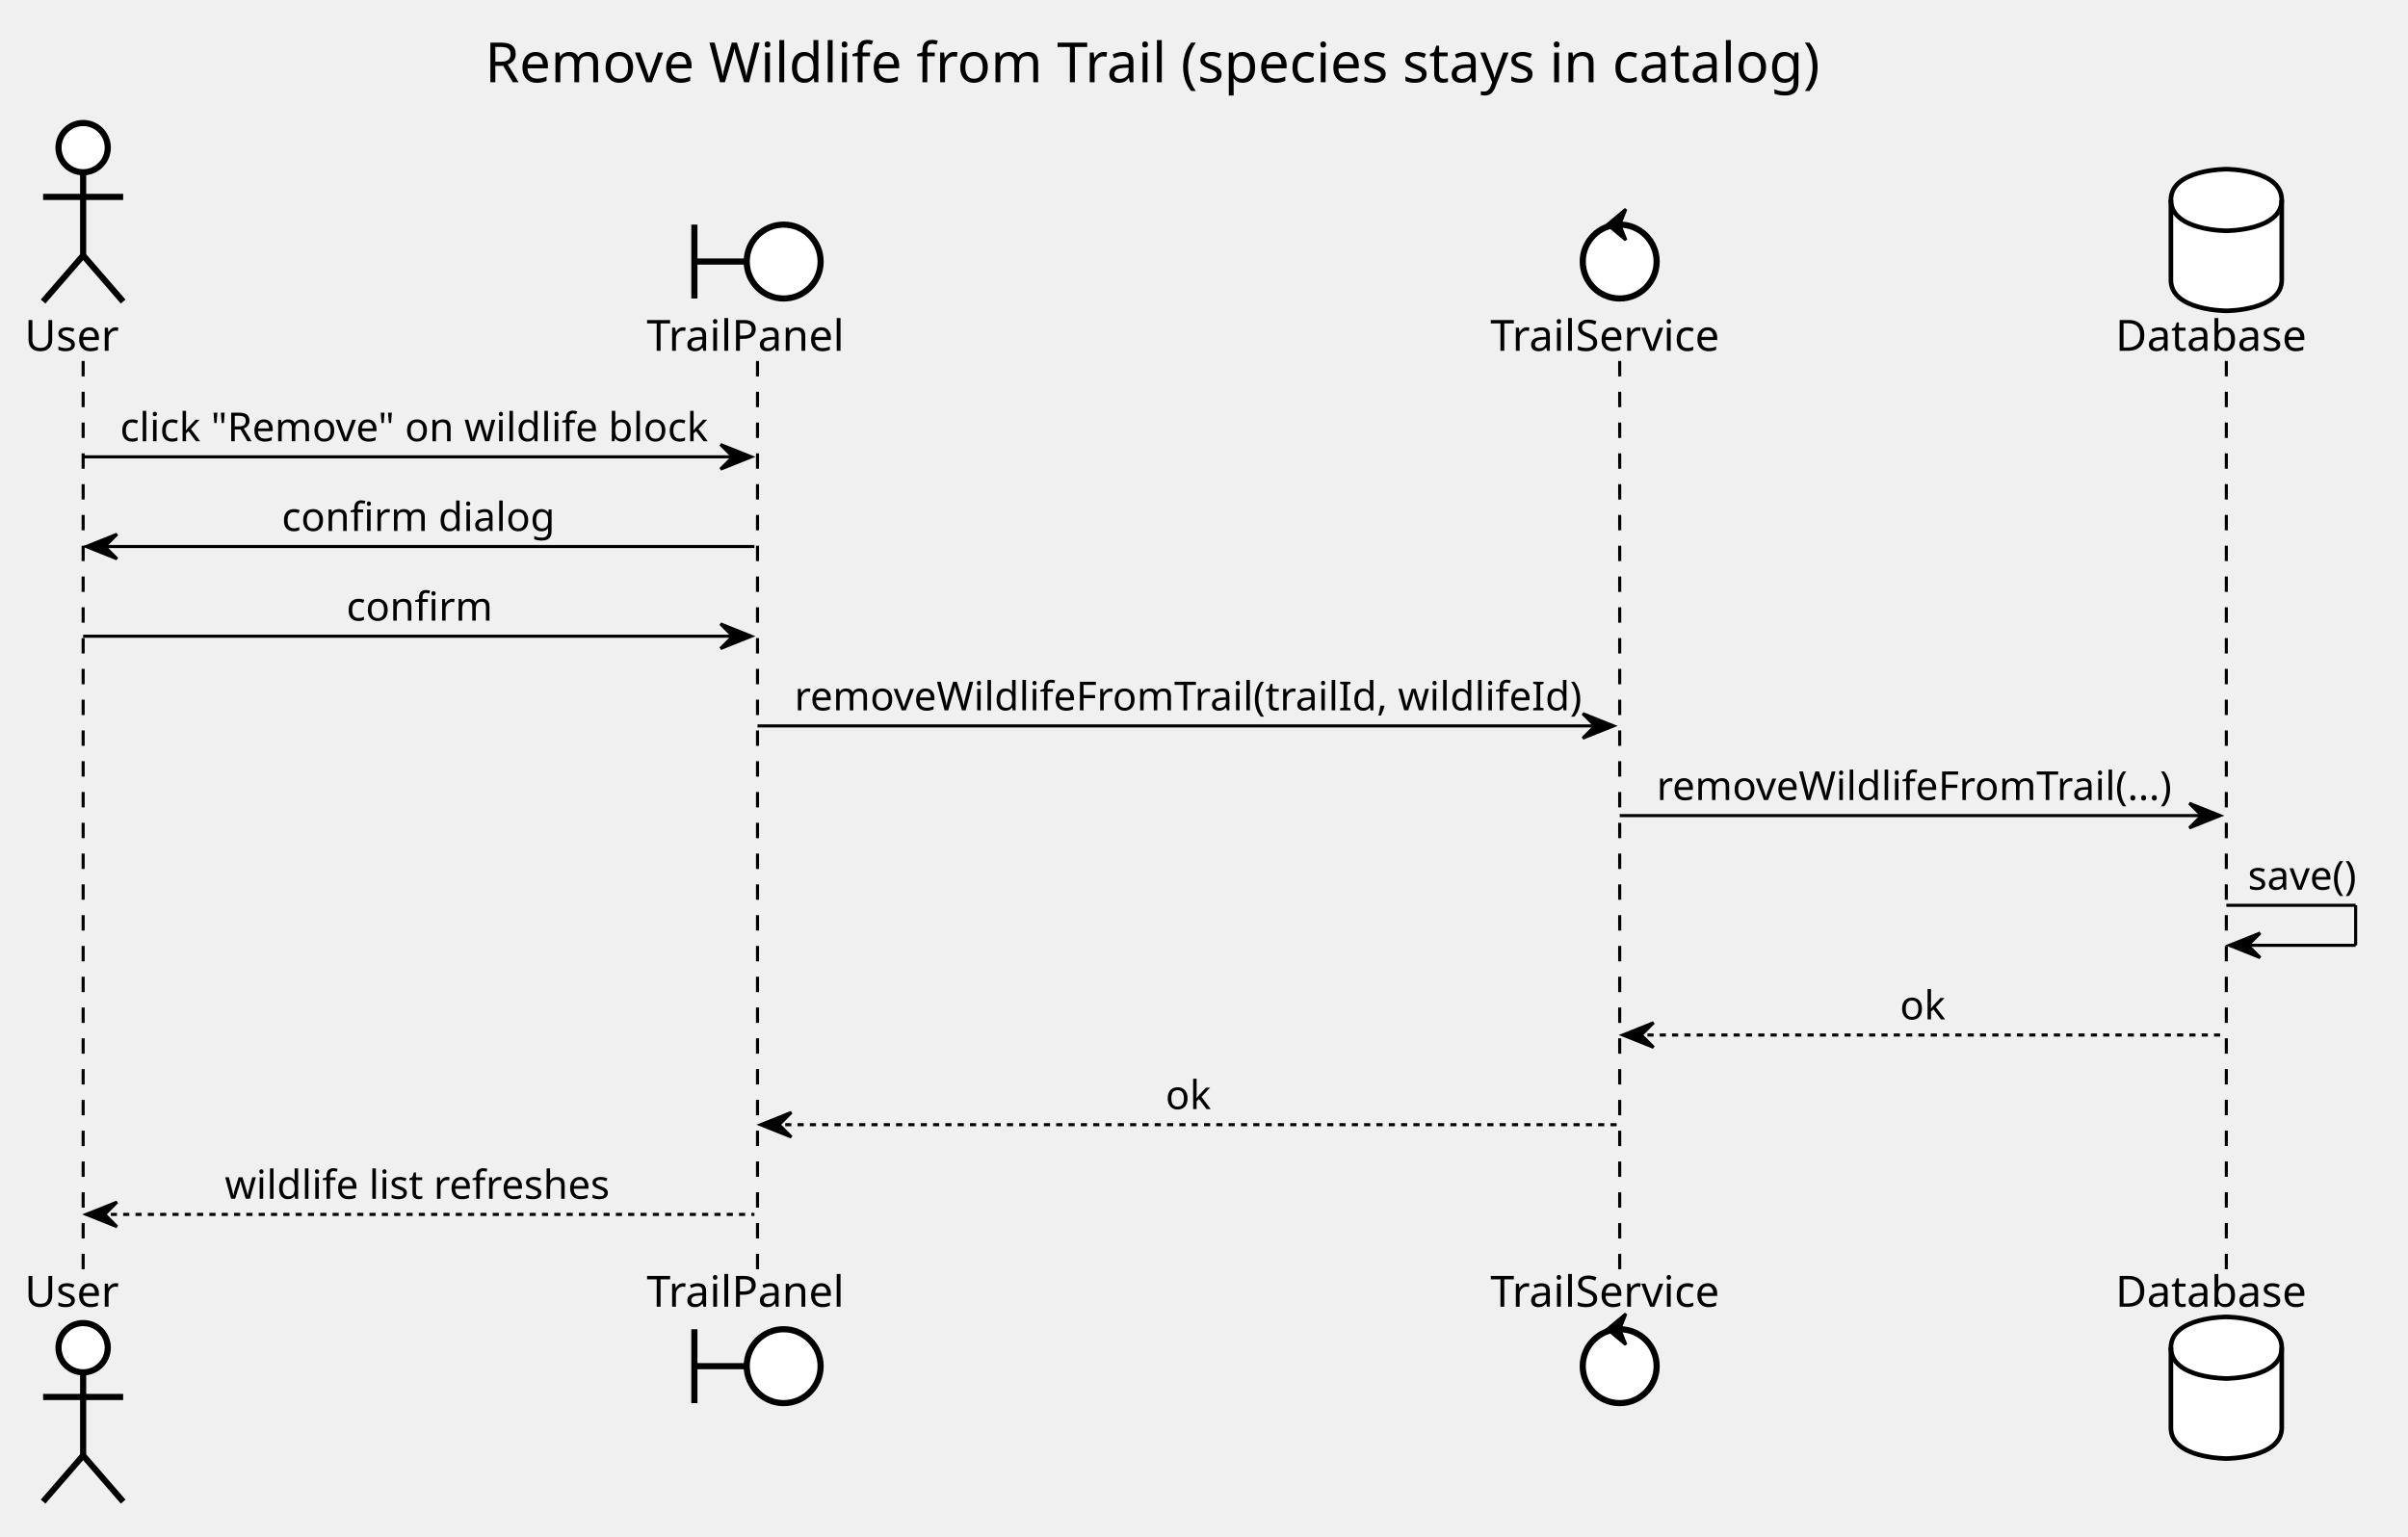
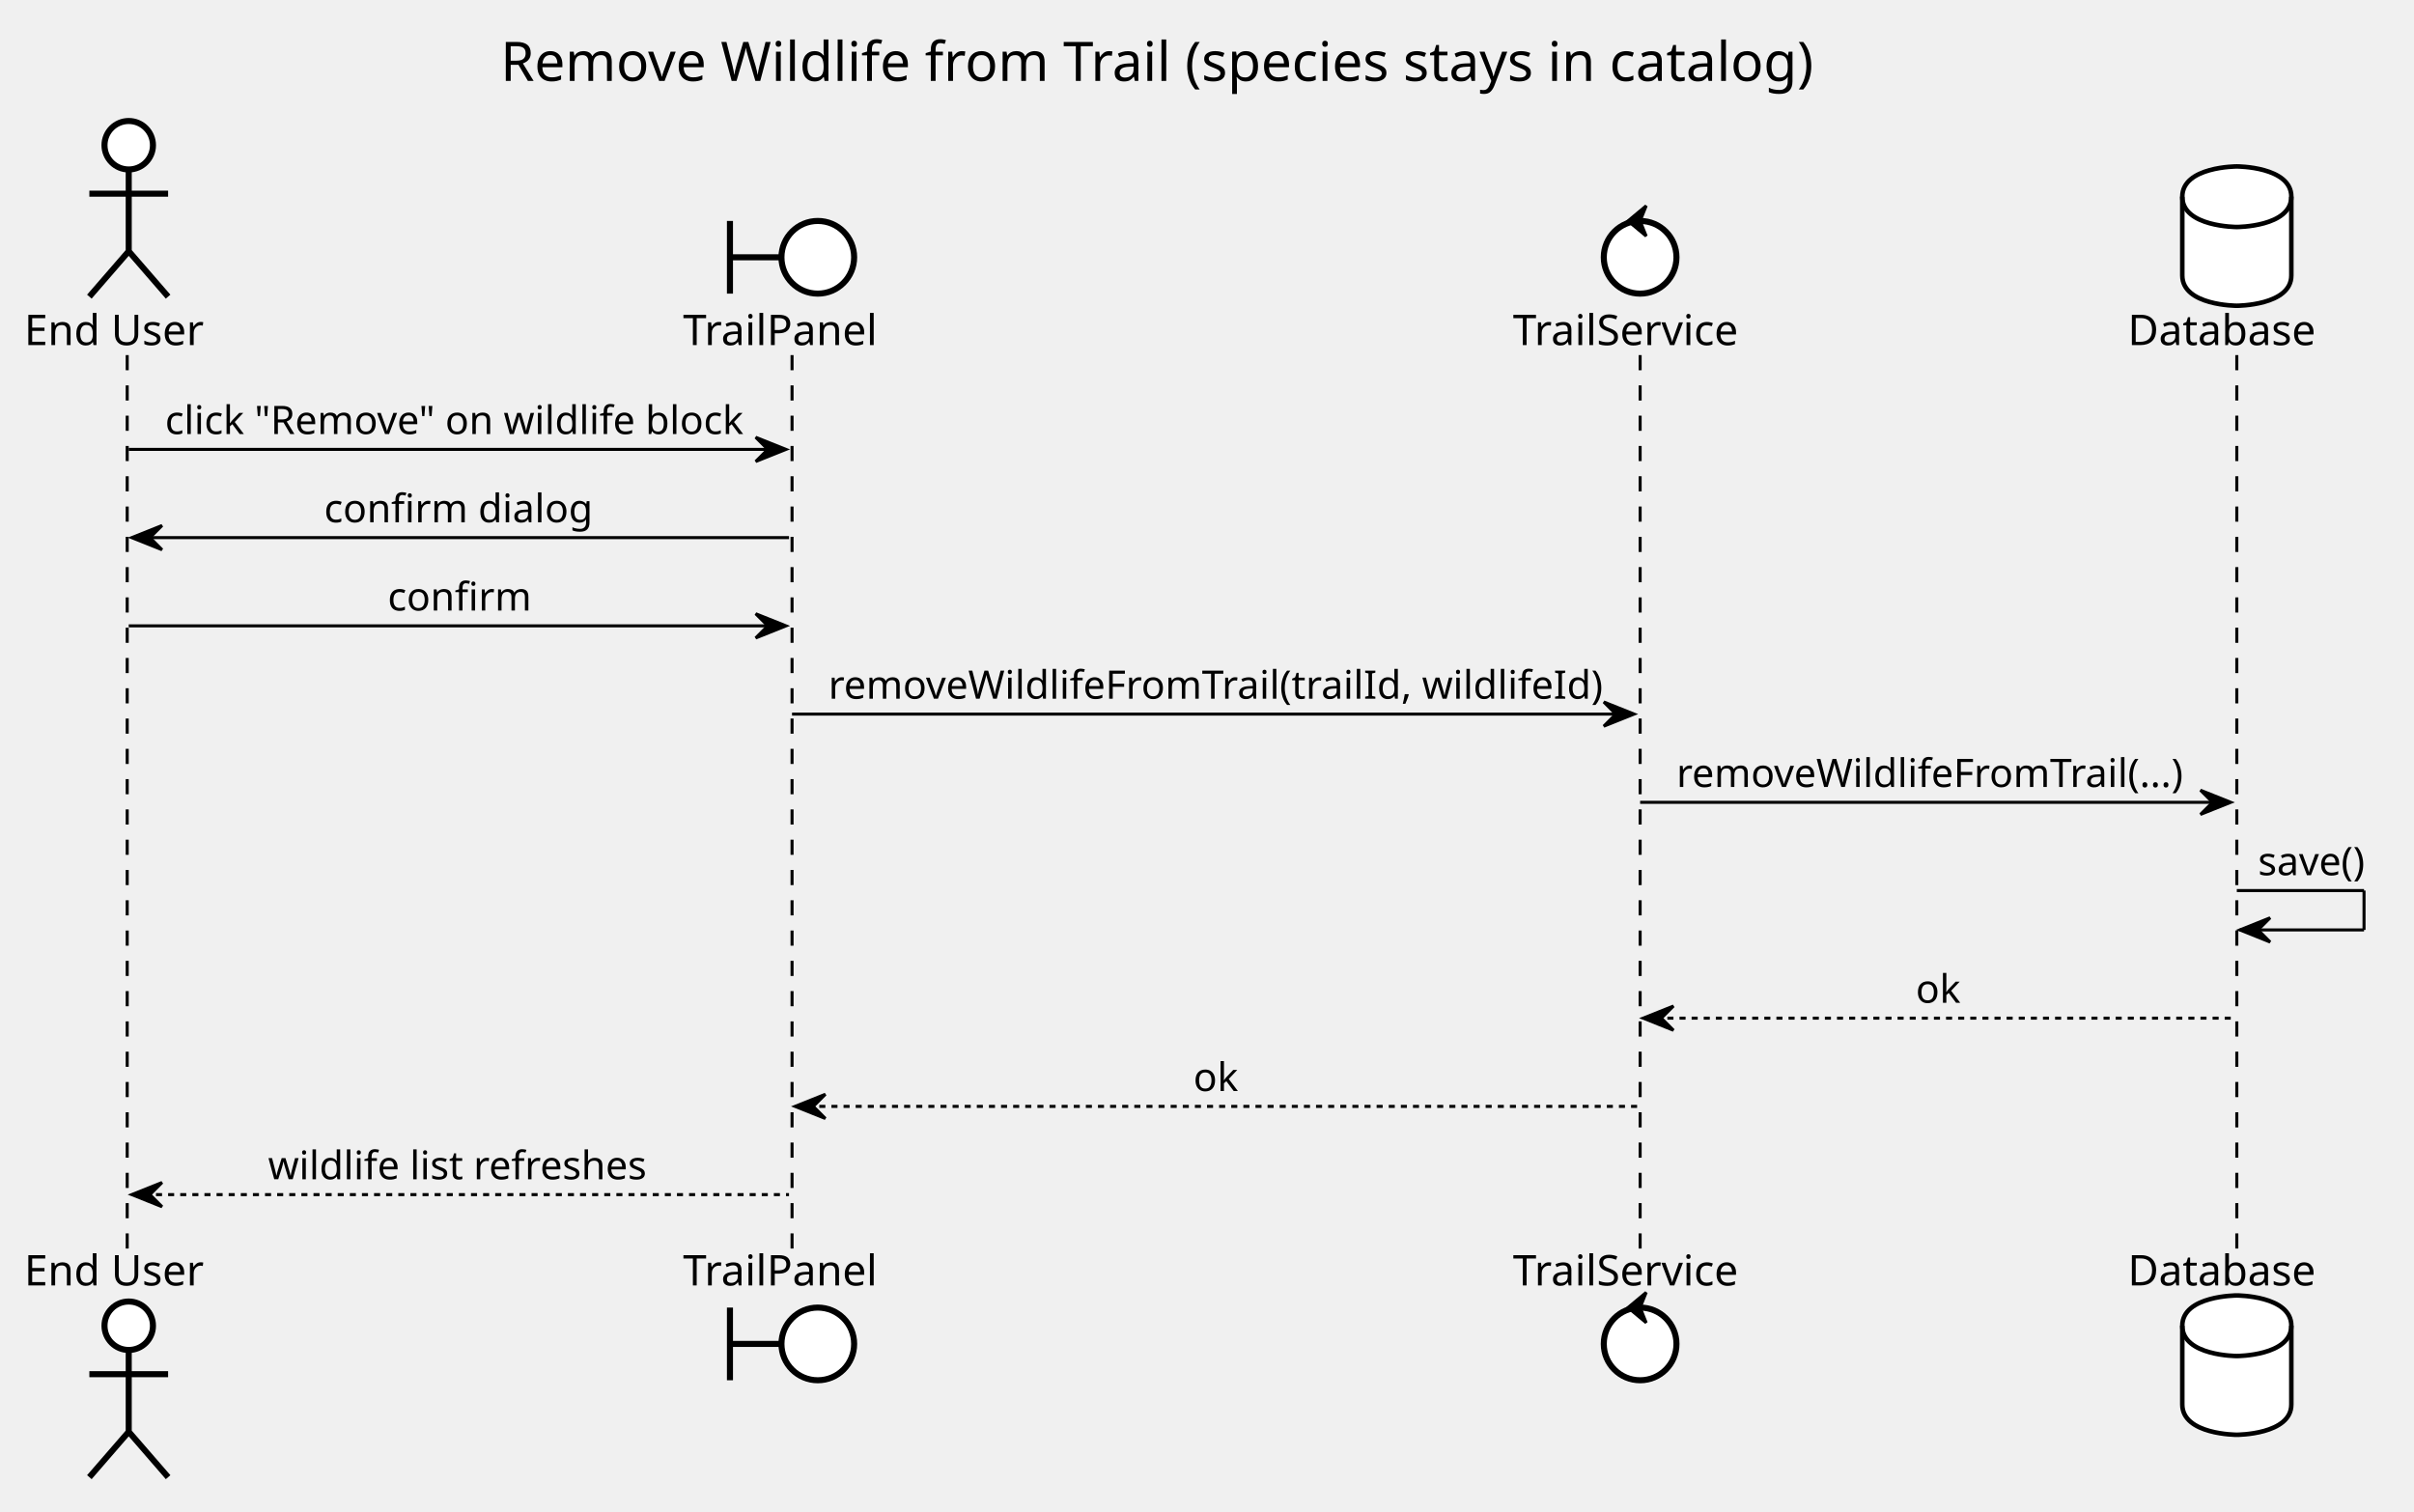
- <svg xmlns="http://www.w3.org/2000/svg" contentScriptType="application/ecmascript" contentStyleType="text/css" height="499px" preserveAspectRatio="none" style="width:782px;height:499px;" version="1.1" viewBox="0 0 782 499" width="782px" zoomAndPan="magnify">
+ <svg xmlns="http://www.w3.org/2000/svg" contentScriptType="application/ecmascript" contentStyleType="text/css" height="499px" preserveAspectRatio="none" style="width:797px;height:499px;" version="1.1" viewBox="0 0 797 499" width="797px" zoomAndPan="magnify">
  <defs />
  <g>
-     <text fill="#000000" font-family="sans-serif" font-size="18" lengthAdjust="spacingAndGlyphs" textLength="465" x="157.5" y="26.708">Remove Wildlife from Trail (species stays in catalog)</text>
-     <line style="stroke: #000000; stroke-width: 1.0; stroke-dasharray: 5.0,5.0;" x1="27" x2="27" y1="117.25" y2="412.445" />
-     <line style="stroke: #000000; stroke-width: 1.0; stroke-dasharray: 5.0,5.0;" x1="246" x2="246" y1="117.25" y2="412.445" />
-     <line style="stroke: #000000; stroke-width: 1.0; stroke-dasharray: 5.0,5.0;" x1="526" x2="526" y1="117.25" y2="412.445" />
-     <line style="stroke: #000000; stroke-width: 1.0; stroke-dasharray: 5.0,5.0;" x1="723" x2="723" y1="117.25" y2="412.445" />
-     <text fill="#000000" font-family="sans-serif" font-size="14" lengthAdjust="spacingAndGlyphs" textLength="32" x="8" y="113.948">User</text>
-     <ellipse cx="27" cy="47.953" fill="#FFFFFF" rx="8" ry="8" style="stroke: #000000; stroke-width: 2.0;" />
-     <path d="M27,55.953 L27,82.953 M14,63.953 L40,63.953 M27,82.953 L14,97.953 M27,82.953 L40,97.953 " fill="none" style="stroke: #000000; stroke-width: 2.0;" />
-     <text fill="#000000" font-family="sans-serif" font-size="14" lengthAdjust="spacingAndGlyphs" textLength="32" x="8" y="424.44">User</text>
-     <ellipse cx="27" cy="437.742" fill="#FFFFFF" rx="8" ry="8" style="stroke: #000000; stroke-width: 2.0;" />
-     <path d="M27,445.742 L27,472.742 M14,453.742 L40,453.742 M27,472.742 L14,487.742 M27,472.742 L40,487.742 " fill="none" style="stroke: #000000; stroke-width: 2.0;" />
-     <text fill="#000000" font-family="sans-serif" font-size="14" lengthAdjust="spacingAndGlyphs" textLength="66" x="210" y="113.948">TrailPanel</text>
-     <path d="M225.5,72.953 L225.5,96.953 M225.5,84.953 L242.5,84.953 " fill="none" style="stroke: #000000; stroke-width: 2.0;" />
-     <ellipse cx="254.5" cy="84.953" fill="#FFFFFF" rx="12" ry="12" style="stroke: #000000; stroke-width: 2.0;" />
-     <text fill="#000000" font-family="sans-serif" font-size="14" lengthAdjust="spacingAndGlyphs" textLength="66" x="210" y="424.44">TrailPanel</text>
-     <path d="M225.5,431.742 L225.5,455.742 M225.5,443.742 L242.5,443.742 " fill="none" style="stroke: #000000; stroke-width: 2.0;" />
-     <ellipse cx="254.5" cy="443.742" fill="#FFFFFF" rx="12" ry="12" style="stroke: #000000; stroke-width: 2.0;" />
-     <text fill="#000000" font-family="sans-serif" font-size="14" lengthAdjust="spacingAndGlyphs" textLength="78" x="484" y="113.948">TrailService</text>
-     <ellipse cx="526" cy="84.953" fill="#FFFFFF" rx="12" ry="12" style="stroke: #000000; stroke-width: 2.0;" />
-     <polygon fill="#000000" points="522,72.953,528,67.953,526,72.953,528,77.953,522,72.953" style="stroke: #000000; stroke-width: 1.0;" />
-     <text fill="#000000" font-family="sans-serif" font-size="14" lengthAdjust="spacingAndGlyphs" textLength="78" x="484" y="424.44">TrailService</text>
-     <ellipse cx="526" cy="443.742" fill="#FFFFFF" rx="12" ry="12" style="stroke: #000000; stroke-width: 2.0;" />
-     <polygon fill="#000000" points="522,431.742,528,426.742,526,431.742,528,436.742,522,431.742" style="stroke: #000000; stroke-width: 1.0;" />
-     <text fill="#000000" font-family="sans-serif" font-size="14" lengthAdjust="spacingAndGlyphs" textLength="66" x="687" y="113.948">Database</text>
-     <path d="M705,64.953 C705,54.953 723,54.953 723,54.953 C723,54.953 741,54.953 741,64.953 L741,90.953 C741,100.953 723,100.953 723,100.953 C723,100.953 705,100.953 705,90.953 L705,64.953 " fill="#FFFFFF" style="stroke: #000000; stroke-width: 1.5;" />
-     <path d="M705,64.953 C705,74.953 723,74.953 723,74.953 C723,74.953 741,74.953 741,64.953 " fill="none" style="stroke: #000000; stroke-width: 1.5;" />
-     <text fill="#000000" font-family="sans-serif" font-size="14" lengthAdjust="spacingAndGlyphs" textLength="66" x="687" y="424.44">Database</text>
-     <path d="M705,437.742 C705,427.742 723,427.742 723,427.742 C723,427.742 741,427.742 741,437.742 L741,463.742 C741,473.742 723,473.742 723,473.742 C723,473.742 705,473.742 705,463.742 L705,437.742 " fill="#FFFFFF" style="stroke: #000000; stroke-width: 1.5;" />
-     <path d="M705,437.742 C705,447.742 723,447.742 723,447.742 C723,447.742 741,447.742 741,437.742 " fill="none" style="stroke: #000000; stroke-width: 1.5;" />
-     <polygon fill="#000000" points="234,144.383,244,148.383,234,152.383,238,148.383" style="stroke: #000000; stroke-width: 1.0;" />
-     <line style="stroke: #000000; stroke-width: 1.0;" x1="27" x2="240" y1="148.383" y2="148.383" />
-     <text fill="#000000" font-family="sans-serif" font-size="13" lengthAdjust="spacingAndGlyphs" textLength="195" x="39" y="143.317">click "Remove" on wildlife block</text>
-     <polygon fill="#000000" points="38,173.516,28,177.516,38,181.516,34,177.516" style="stroke: #000000; stroke-width: 1.0;" />
-     <line style="stroke: #000000; stroke-width: 1.0;" x1="32" x2="245" y1="177.516" y2="177.516" />
-     <text fill="#000000" font-family="sans-serif" font-size="13" lengthAdjust="spacingAndGlyphs" textLength="90" x="91.5" y="172.45">confirm dialog</text>
-     <polygon fill="#000000" points="234,202.648,244,206.648,234,210.648,238,206.648" style="stroke: #000000; stroke-width: 1.0;" />
-     <line style="stroke: #000000; stroke-width: 1.0;" x1="27" x2="240" y1="206.648" y2="206.648" />
-     <text fill="#000000" font-family="sans-serif" font-size="13" lengthAdjust="spacingAndGlyphs" textLength="48" x="112.5" y="201.583">confirm</text>
-     <polygon fill="#000000" points="514,231.781,524,235.781,514,239.781,518,235.781" style="stroke: #000000; stroke-width: 1.0;" />
-     <line style="stroke: #000000; stroke-width: 1.0;" x1="246" x2="520" y1="235.781" y2="235.781" />
-     <text fill="#000000" font-family="sans-serif" font-size="13" lengthAdjust="spacingAndGlyphs" textLength="256" x="258" y="230.715">removeWildlifeFromTrail(trailId, wildlifeId)</text>
-     <polygon fill="#000000" points="711,260.914,721,264.914,711,268.914,715,264.914" style="stroke: #000000; stroke-width: 1.0;" />
-     <line style="stroke: #000000; stroke-width: 1.0;" x1="526" x2="717" y1="264.914" y2="264.914" />
-     <text fill="#000000" font-family="sans-serif" font-size="13" lengthAdjust="spacingAndGlyphs" textLength="173" x="538" y="259.848">removeWildlifeFromTrail(...)</text>
-     <line style="stroke: #000000; stroke-width: 1.0;" x1="723" x2="765" y1="294.047" y2="294.047" />
-     <line style="stroke: #000000; stroke-width: 1.0;" x1="765" x2="765" y1="294.047" y2="307.047" />
-     <line style="stroke: #000000; stroke-width: 1.0;" x1="724" x2="765" y1="307.047" y2="307.047" />
-     <polygon fill="#000000" points="734,303.047,724,307.047,734,311.047,730,307.047" style="stroke: #000000; stroke-width: 1.0;" />
-     <text fill="#000000" font-family="sans-serif" font-size="13" lengthAdjust="spacingAndGlyphs" textLength="40" x="730" y="288.981">save()</text>
-     <polygon fill="#000000" points="537,332.18,527,336.18,537,340.18,533,336.18" style="stroke: #000000; stroke-width: 1.0;" />
-     <line style="stroke: #000000; stroke-width: 1.0; stroke-dasharray: 2.0,2.0;" x1="531" x2="722" y1="336.18" y2="336.18" />
-     <text fill="#000000" font-family="sans-serif" font-size="13" lengthAdjust="spacingAndGlyphs" textLength="15" x="617" y="331.114">ok</text>
-     <polygon fill="#000000" points="257,361.312,247,365.312,257,369.312,253,365.312" style="stroke: #000000; stroke-width: 1.0;" />
-     <line style="stroke: #000000; stroke-width: 1.0; stroke-dasharray: 2.0,2.0;" x1="251" x2="525" y1="365.312" y2="365.312" />
-     <text fill="#000000" font-family="sans-serif" font-size="13" lengthAdjust="spacingAndGlyphs" textLength="15" x="378.5" y="360.247">ok</text>
-     <polygon fill="#000000" points="38,390.445,28,394.445,38,398.445,34,394.445" style="stroke: #000000; stroke-width: 1.0;" />
-     <line style="stroke: #000000; stroke-width: 1.0; stroke-dasharray: 2.0,2.0;" x1="32" x2="245" y1="394.445" y2="394.445" />
-     <text fill="#000000" font-family="sans-serif" font-size="13" lengthAdjust="spacingAndGlyphs" textLength="127" x="73" y="389.379">wildlife list refreshes</text>
+     <text fill="#000000" font-family="sans-serif" font-size="18" lengthAdjust="spacingAndGlyphs" textLength="465" x="165.25" y="26.708">Remove Wildlife from Trail (species stays in catalog)</text>
+     <line style="stroke: #000000; stroke-width: 1.0; stroke-dasharray: 5.0,5.0;" x1="42" x2="42" y1="117.25" y2="412.445" />
+     <line style="stroke: #000000; stroke-width: 1.0; stroke-dasharray: 5.0,5.0;" x1="261.5" x2="261.5" y1="117.25" y2="412.445" />
+     <line style="stroke: #000000; stroke-width: 1.0; stroke-dasharray: 5.0,5.0;" x1="541.5" x2="541.5" y1="117.25" y2="412.445" />
+     <line style="stroke: #000000; stroke-width: 1.0; stroke-dasharray: 5.0,5.0;" x1="738.5" x2="738.5" y1="117.25" y2="412.445" />
+     <text fill="#000000" font-family="sans-serif" font-size="14" lengthAdjust="spacingAndGlyphs" textLength="63" x="8" y="113.948">End User</text>
+     <ellipse cx="42.5" cy="47.953" fill="#FFFFFF" rx="8" ry="8" style="stroke: #000000; stroke-width: 2.0;" />
+     <path d="M42.5,55.953 L42.5,82.953 M29.5,63.953 L55.5,63.953 M42.5,82.953 L29.5,97.953 M42.5,82.953 L55.5,97.953 " fill="none" style="stroke: #000000; stroke-width: 2.0;" />
+     <text fill="#000000" font-family="sans-serif" font-size="14" lengthAdjust="spacingAndGlyphs" textLength="63" x="8" y="424.44">End User</text>
+     <ellipse cx="42.5" cy="437.742" fill="#FFFFFF" rx="8" ry="8" style="stroke: #000000; stroke-width: 2.0;" />
+     <path d="M42.5,445.742 L42.5,472.742 M29.5,453.742 L55.5,453.742 M42.5,472.742 L29.5,487.742 M42.5,472.742 L55.5,487.742 " fill="none" style="stroke: #000000; stroke-width: 2.0;" />
+     <text fill="#000000" font-family="sans-serif" font-size="14" lengthAdjust="spacingAndGlyphs" textLength="66" x="225.5" y="113.948">TrailPanel</text>
+     <path d="M241,72.953 L241,96.953 M241,84.953 L258,84.953 " fill="none" style="stroke: #000000; stroke-width: 2.0;" />
+     <ellipse cx="270" cy="84.953" fill="#FFFFFF" rx="12" ry="12" style="stroke: #000000; stroke-width: 2.0;" />
+     <text fill="#000000" font-family="sans-serif" font-size="14" lengthAdjust="spacingAndGlyphs" textLength="66" x="225.5" y="424.44">TrailPanel</text>
+     <path d="M241,431.742 L241,455.742 M241,443.742 L258,443.742 " fill="none" style="stroke: #000000; stroke-width: 2.0;" />
+     <ellipse cx="270" cy="443.742" fill="#FFFFFF" rx="12" ry="12" style="stroke: #000000; stroke-width: 2.0;" />
+     <text fill="#000000" font-family="sans-serif" font-size="14" lengthAdjust="spacingAndGlyphs" textLength="78" x="499.5" y="113.948">TrailService</text>
+     <ellipse cx="541.5" cy="84.953" fill="#FFFFFF" rx="12" ry="12" style="stroke: #000000; stroke-width: 2.0;" />
+     <polygon fill="#000000" points="537.5,72.953,543.5,67.953,541.5,72.953,543.5,77.953,537.5,72.953" style="stroke: #000000; stroke-width: 1.0;" />
+     <text fill="#000000" font-family="sans-serif" font-size="14" lengthAdjust="spacingAndGlyphs" textLength="78" x="499.5" y="424.44">TrailService</text>
+     <ellipse cx="541.5" cy="443.742" fill="#FFFFFF" rx="12" ry="12" style="stroke: #000000; stroke-width: 2.0;" />
+     <polygon fill="#000000" points="537.5,431.742,543.5,426.742,541.5,431.742,543.5,436.742,537.5,431.742" style="stroke: #000000; stroke-width: 1.0;" />
+     <text fill="#000000" font-family="sans-serif" font-size="14" lengthAdjust="spacingAndGlyphs" textLength="66" x="702.5" y="113.948">Database</text>
+     <path d="M720.5,64.953 C720.5,54.953 738.5,54.953 738.5,54.953 C738.5,54.953 756.5,54.953 756.5,64.953 L756.5,90.953 C756.5,100.953 738.5,100.953 738.5,100.953 C738.5,100.953 720.5,100.953 720.5,90.953 L720.5,64.953 " fill="#FFFFFF" style="stroke: #000000; stroke-width: 1.5;" />
+     <path d="M720.5,64.953 C720.5,74.953 738.5,74.953 738.5,74.953 C738.5,74.953 756.5,74.953 756.5,64.953 " fill="none" style="stroke: #000000; stroke-width: 1.5;" />
+     <text fill="#000000" font-family="sans-serif" font-size="14" lengthAdjust="spacingAndGlyphs" textLength="66" x="702.5" y="424.44">Database</text>
+     <path d="M720.5,437.742 C720.5,427.742 738.5,427.742 738.5,427.742 C738.5,427.742 756.5,427.742 756.5,437.742 L756.5,463.742 C756.5,473.742 738.5,473.742 738.5,473.742 C738.5,473.742 720.5,473.742 720.5,463.742 L720.5,437.742 " fill="#FFFFFF" style="stroke: #000000; stroke-width: 1.5;" />
+     <path d="M720.5,437.742 C720.5,447.742 738.5,447.742 738.5,447.742 C738.5,447.742 756.5,447.742 756.5,437.742 " fill="none" style="stroke: #000000; stroke-width: 1.5;" />
+     <polygon fill="#000000" points="249.5,144.383,259.5,148.383,249.5,152.383,253.5,148.383" style="stroke: #000000; stroke-width: 1.0;" />
+     <line style="stroke: #000000; stroke-width: 1.0;" x1="42.5" x2="255.5" y1="148.383" y2="148.383" />
+     <text fill="#000000" font-family="sans-serif" font-size="13" lengthAdjust="spacingAndGlyphs" textLength="195" x="54.5" y="143.317">click "Remove" on wildlife block</text>
+     <polygon fill="#000000" points="53.5,173.516,43.5,177.516,53.5,181.516,49.5,177.516" style="stroke: #000000; stroke-width: 1.0;" />
+     <line style="stroke: #000000; stroke-width: 1.0;" x1="47.5" x2="260.5" y1="177.516" y2="177.516" />
+     <text fill="#000000" font-family="sans-serif" font-size="13" lengthAdjust="spacingAndGlyphs" textLength="90" x="107" y="172.45">confirm dialog</text>
+     <polygon fill="#000000" points="249.5,202.648,259.5,206.648,249.5,210.648,253.5,206.648" style="stroke: #000000; stroke-width: 1.0;" />
+     <line style="stroke: #000000; stroke-width: 1.0;" x1="42.5" x2="255.5" y1="206.648" y2="206.648" />
+     <text fill="#000000" font-family="sans-serif" font-size="13" lengthAdjust="spacingAndGlyphs" textLength="48" x="128" y="201.583">confirm</text>
+     <polygon fill="#000000" points="529.5,231.781,539.5,235.781,529.5,239.781,533.5,235.781" style="stroke: #000000; stroke-width: 1.0;" />
+     <line style="stroke: #000000; stroke-width: 1.0;" x1="261.5" x2="535.5" y1="235.781" y2="235.781" />
+     <text fill="#000000" font-family="sans-serif" font-size="13" lengthAdjust="spacingAndGlyphs" textLength="256" x="273.5" y="230.715">removeWildlifeFromTrail(trailId, wildlifeId)</text>
+     <polygon fill="#000000" points="726.5,260.914,736.5,264.914,726.5,268.914,730.5,264.914" style="stroke: #000000; stroke-width: 1.0;" />
+     <line style="stroke: #000000; stroke-width: 1.0;" x1="541.5" x2="732.5" y1="264.914" y2="264.914" />
+     <text fill="#000000" font-family="sans-serif" font-size="13" lengthAdjust="spacingAndGlyphs" textLength="173" x="553.5" y="259.848">removeWildlifeFromTrail(...)</text>
+     <line style="stroke: #000000; stroke-width: 1.0;" x1="738.5" x2="780.5" y1="294.047" y2="294.047" />
+     <line style="stroke: #000000; stroke-width: 1.0;" x1="780.5" x2="780.5" y1="294.047" y2="307.047" />
+     <line style="stroke: #000000; stroke-width: 1.0;" x1="739.5" x2="780.5" y1="307.047" y2="307.047" />
+     <polygon fill="#000000" points="749.5,303.047,739.5,307.047,749.5,311.047,745.5,307.047" style="stroke: #000000; stroke-width: 1.0;" />
+     <text fill="#000000" font-family="sans-serif" font-size="13" lengthAdjust="spacingAndGlyphs" textLength="40" x="745.5" y="288.981">save()</text>
+     <polygon fill="#000000" points="552.5,332.18,542.5,336.18,552.5,340.18,548.5,336.18" style="stroke: #000000; stroke-width: 1.0;" />
+     <line style="stroke: #000000; stroke-width: 1.0; stroke-dasharray: 2.0,2.0;" x1="546.5" x2="737.5" y1="336.18" y2="336.18" />
+     <text fill="#000000" font-family="sans-serif" font-size="13" lengthAdjust="spacingAndGlyphs" textLength="15" x="632.5" y="331.114">ok</text>
+     <polygon fill="#000000" points="272.5,361.312,262.5,365.312,272.5,369.312,268.5,365.312" style="stroke: #000000; stroke-width: 1.0;" />
+     <line style="stroke: #000000; stroke-width: 1.0; stroke-dasharray: 2.0,2.0;" x1="266.5" x2="540.5" y1="365.312" y2="365.312" />
+     <text fill="#000000" font-family="sans-serif" font-size="13" lengthAdjust="spacingAndGlyphs" textLength="15" x="394" y="360.247">ok</text>
+     <polygon fill="#000000" points="53.5,390.445,43.5,394.445,53.5,398.445,49.5,394.445" style="stroke: #000000; stroke-width: 1.0;" />
+     <line style="stroke: #000000; stroke-width: 1.0; stroke-dasharray: 2.0,2.0;" x1="47.5" x2="260.5" y1="394.445" y2="394.445" />
+     <text fill="#000000" font-family="sans-serif" font-size="13" lengthAdjust="spacingAndGlyphs" textLength="127" x="88.5" y="389.379">wildlife list refreshes</text>
  </g>
</svg>
